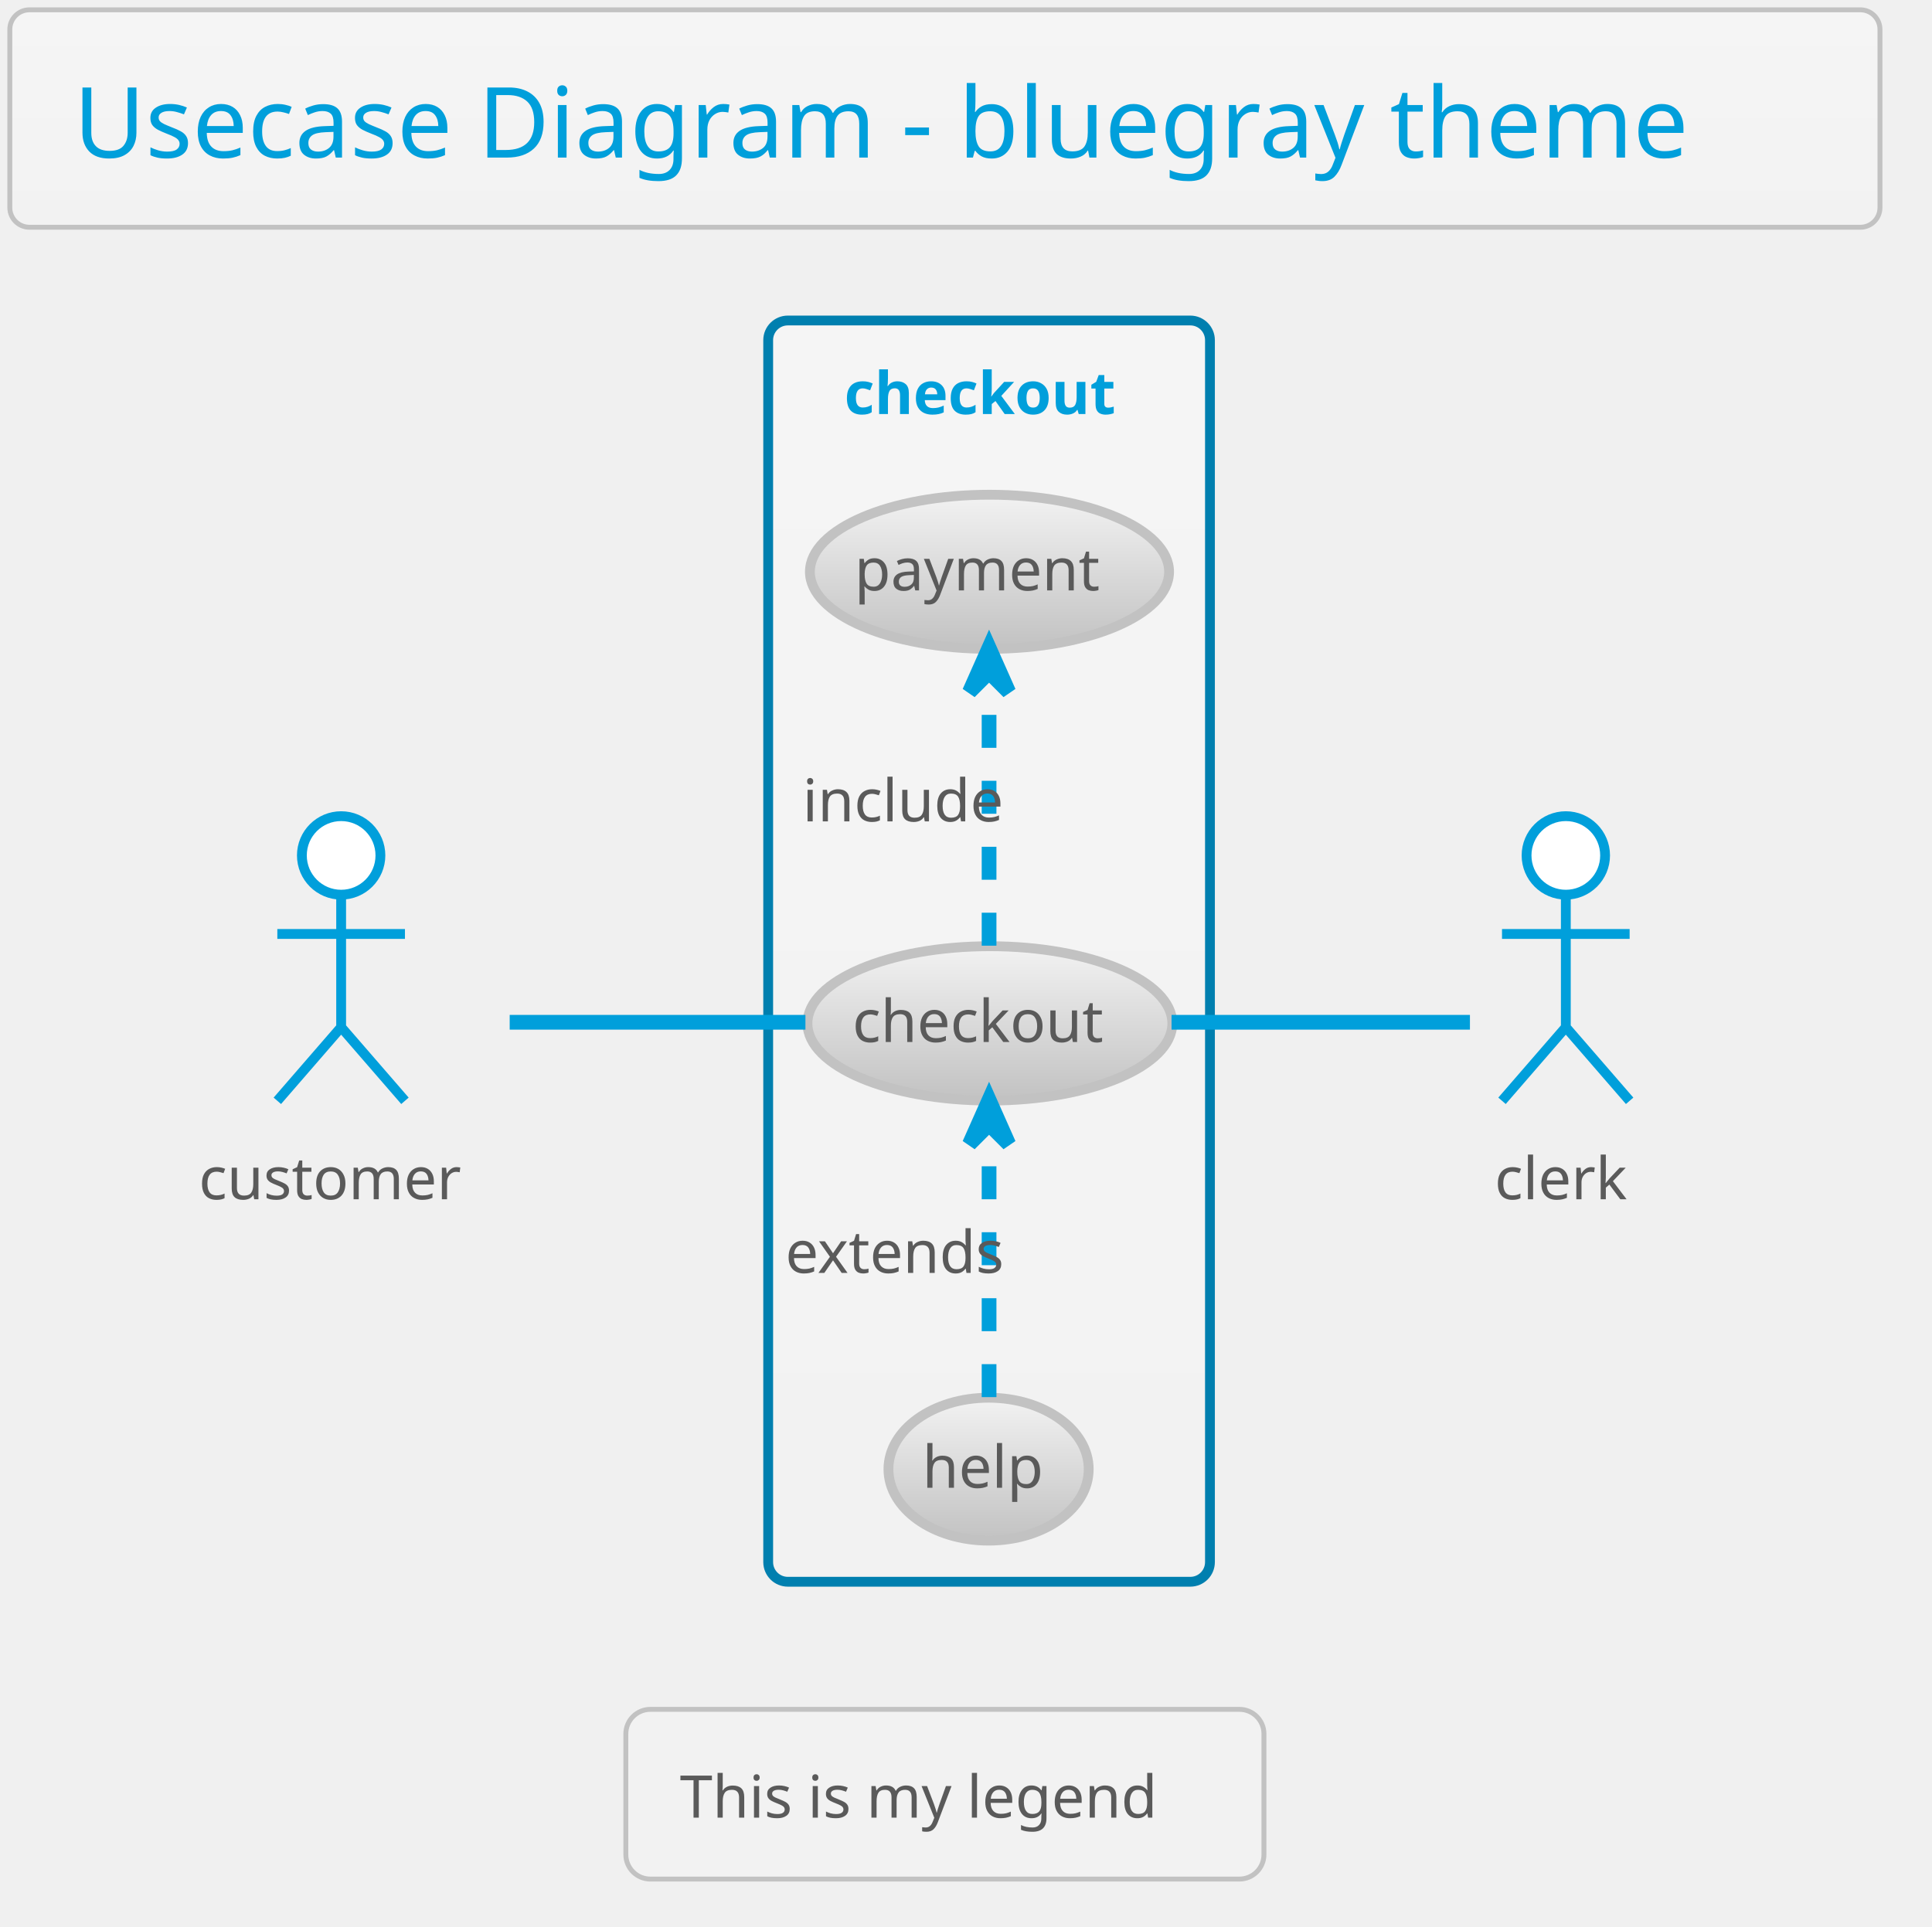
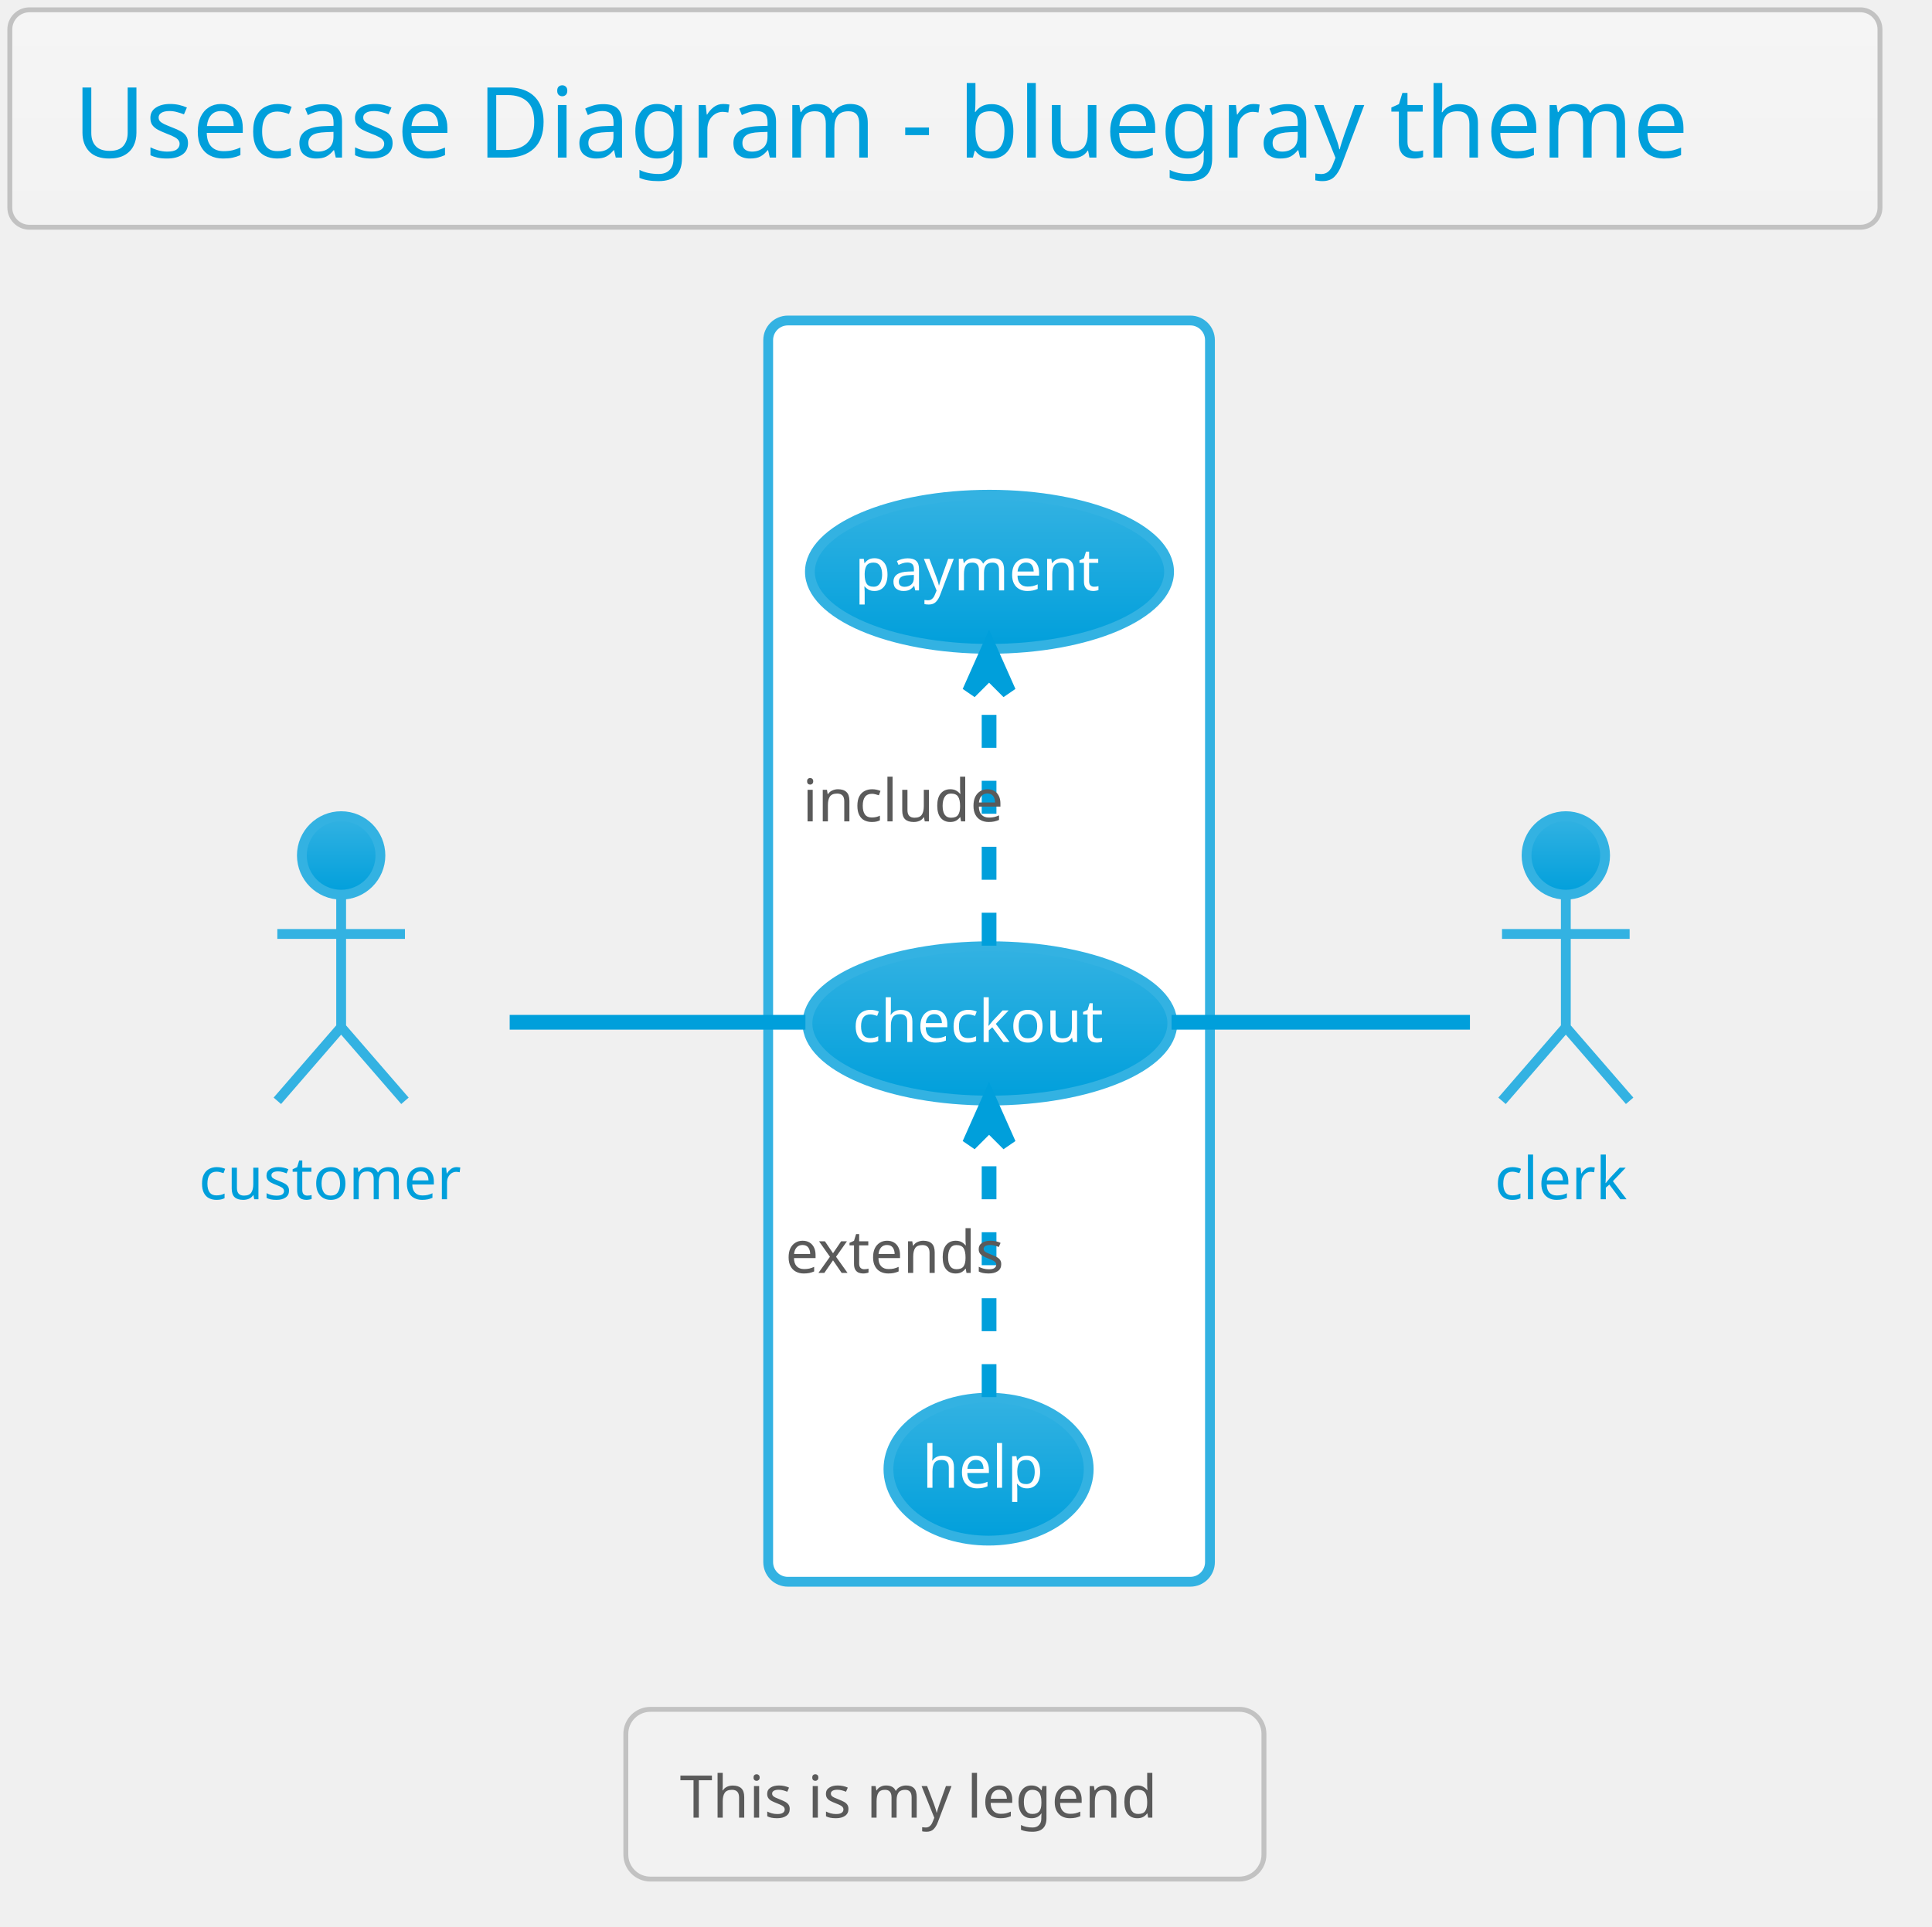
<svg xmlns="http://www.w3.org/2000/svg" contentScriptType="application/ecmascript" contentStyleType="text/css" height="409.375px" preserveAspectRatio="none" style="width:410px;height:409px;" version="1.1" viewBox="0 0 410 409" width="410.417px" zoomAndPan="magnify">
  <defs>
-     <linearGradient id="g1hbap6zuurozg0" x1="50%" x2="50%" y1="0%" y2="100%">
+     <linearGradient id="gxi2la8ul9bug0" x1="50%" x2="50%" y1="0%" y2="100%">
      <stop offset="0%" stop-color="#F5F5F5" />
      <stop offset="100%" stop-color="#F2F2F2" />
    </linearGradient>
-     <linearGradient id="g1hbap6zuurozg1" x1="50%" x2="50%" y1="0%" y2="100%">
-       <stop offset="0%" stop-color="#F2F2F2" />
-       <stop offset="100%" stop-color="#C2C2C2" />
+     <linearGradient id="gxi2la8ul9bug1" x1="50%" x2="50%" y1="0%" y2="100%">
+       <stop offset="0%" stop-color="#33B2E2" />
+       <stop offset="100%" stop-color="#009FDB" />
    </linearGradient>
  </defs>
  <g>
-     <rect fill="url(#g1hbap6zuurozg0)" height="46.153" rx="4.167" ry="4.167" style="stroke: #C2C2C2; stroke-width: 1.042;" width="396.875" x="2.083" y="2.083" />
+     <rect fill="url(#gxi2la8ul9bug0)" height="46.153" rx="4.167" ry="4.167" style="stroke: #C2C2C2; stroke-width: 1.042;" width="396.875" x="2.083" y="2.083" />
    <text fill="#009FDB" font-family="Verdana" font-size="20.833" lengthAdjust="spacingAndGlyphs" textLength="369.792" x="15.625" y="33.445">Usecase Diagram - bluegray theme</text>
-     <rect fill="url(#g1hbap6zuurozg0)" height="267.708" rx="4.167" ry="4.167" style="stroke: #007FAF; stroke-width: 2.083;" width="93.75" x="163.021" y="68.028" />
-     <text fill="#009FDB" font-family="Verdana" font-size="12.5" font-weight="bold" lengthAdjust="spacingAndGlyphs" textLength="61.458" x="179.167" y="87.887">checkout</text>
-     <ellipse cx="210.068" cy="217.221" fill="url(#g1hbap6zuurozg1)" rx="38.714" ry="16.381" style="stroke: #C2C2C2; stroke-width: 2.083;" />
-     <text fill="#5A5A5A" font-family="Verdana" font-size="12.5" lengthAdjust="spacingAndGlyphs" textLength="58.333" x="180.901" y="221.171">checkout</text>
-     <ellipse cx="209.985" cy="121.364" fill="url(#g1hbap6zuurozg1)" rx="38.11" ry="16.357" style="stroke: #C2C2C2; stroke-width: 2.083;" />
-     <text fill="#5A5A5A" font-family="Verdana" font-size="12.5" lengthAdjust="spacingAndGlyphs" textLength="57.292" x="181.339" y="125.314">payment</text>
-     <ellipse cx="209.79" cy="311.84" fill="url(#g1hbap6zuurozg1)" rx="21.248" ry="15.167" style="stroke: #C2C2C2; stroke-width: 2.083;" />
-     <text fill="#5A5A5A" font-family="Verdana" font-size="12.5" lengthAdjust="spacingAndGlyphs" textLength="28.125" x="195.727" y="315.79">help</text>
-     <ellipse cx="72.396" cy="181.569" fill="#FFFFFF" rx="8.333" ry="8.333" style="stroke: #009FDB; stroke-width: 2.083;" />
-     <path d="M72.396,189.903 L72.396,218.028 M58.854,198.236 L85.938,198.236 M72.396,218.028 L58.854,233.653 M72.396,218.028 L85.938,233.653 " fill="none" style="stroke: #009FDB; stroke-width: 2.083;" />
-     <text fill="#5A5A5A" font-family="Verdana" font-size="12.5" lengthAdjust="spacingAndGlyphs" textLength="60.417" x="42.188" y="254.553">customer</text>
-     <ellipse cx="332.292" cy="181.569" fill="#FFFFFF" rx="8.333" ry="8.333" style="stroke: #009FDB; stroke-width: 2.083;" />
-     <path d="M332.292,189.903 L332.292,218.028 M318.75,198.236 L345.833,198.236 M332.292,218.028 L318.75,233.653 M332.292,218.028 L345.833,233.653 " fill="none" style="stroke: #009FDB; stroke-width: 2.083;" />
-     <text fill="#5A5A5A" font-family="Verdana" font-size="12.5" lengthAdjust="spacingAndGlyphs" textLength="30.208" x="317.188" y="254.553">clerk</text>
+     <rect fill="#FFFFFF" height="267.708" rx="4.167" ry="4.167" style="stroke: #33B2E2; stroke-width: 2.083;" width="93.75" x="163.021" y="68.028" />
+     <text fill="#FFFFFF" font-family="Verdana" font-size="12.5" font-weight="bold" lengthAdjust="spacingAndGlyphs" textLength="61.458" x="179.167" y="87.887">checkout</text>
+     <ellipse cx="210.068" cy="217.221" fill="url(#gxi2la8ul9bug1)" rx="38.714" ry="16.381" style="stroke: #33B2E2; stroke-width: 2.083;" />
+     <text fill="#FFFFFF" font-family="Verdana" font-size="12.5" lengthAdjust="spacingAndGlyphs" textLength="58.333" x="180.901" y="221.171">checkout</text>
+     <ellipse cx="209.985" cy="121.364" fill="url(#gxi2la8ul9bug1)" rx="38.11" ry="16.357" style="stroke: #33B2E2; stroke-width: 2.083;" />
+     <text fill="#FFFFFF" font-family="Verdana" font-size="12.5" lengthAdjust="spacingAndGlyphs" textLength="57.292" x="181.339" y="125.314">payment</text>
+     <ellipse cx="209.79" cy="311.84" fill="url(#gxi2la8ul9bug1)" rx="21.248" ry="15.167" style="stroke: #33B2E2; stroke-width: 2.083;" />
+     <text fill="#FFFFFF" font-family="Verdana" font-size="12.5" lengthAdjust="spacingAndGlyphs" textLength="28.125" x="195.727" y="315.79">help</text>
+     <ellipse cx="72.396" cy="181.569" fill="url(#gxi2la8ul9bug1)" rx="8.333" ry="8.333" style="stroke: #33B2E2; stroke-width: 2.083;" />
+     <path d="M72.396,189.903 L72.396,218.028 M58.854,198.236 L85.938,198.236 M72.396,218.028 L58.854,233.653 M72.396,218.028 L85.938,233.653 " fill="none" style="stroke: #33B2E2; stroke-width: 2.083;" />
+     <text fill="#009FDB" font-family="Verdana" font-size="12.5" lengthAdjust="spacingAndGlyphs" textLength="60.417" x="42.188" y="254.553">customer</text>
+     <ellipse cx="332.292" cy="181.569" fill="url(#gxi2la8ul9bug1)" rx="8.333" ry="8.333" style="stroke: #33B2E2; stroke-width: 2.083;" />
+     <path d="M332.292,189.903 L332.292,218.028 M318.75,198.236 L345.833,198.236 M332.292,218.028 L318.75,233.653 M332.292,218.028 L345.833,233.653 " fill="none" style="stroke: #33B2E2; stroke-width: 2.083;" />
+     <text fill="#009FDB" font-family="Verdana" font-size="12.5" lengthAdjust="spacingAndGlyphs" textLength="30.208" x="317.188" y="254.553">clerk</text>
    <path d="M108.163,216.986 C127.42,216.986 151.2,216.986 170.926,216.986 " fill="none" id="customer-checkout" style="stroke: #009FDB; stroke-width: 3.125;" />
    <path d="M209.896,200.729 C209.896,184.759 209.896,160.295 209.896,142.709 " fill="none" id="checkout-&gt;payment" style="stroke: #009FDB; stroke-width: 3.125; stroke-dasharray: 7.0,7.0;" />
    <polygon fill="#009FDB" points="209.896,137.489,205.729,146.864,209.896,142.698,214.062,146.864,209.896,137.489" style="stroke: #009FDB; stroke-width: 3.125;" />
    <text fill="#5A5A5A" font-family="Verdana" font-size="12.5" lengthAdjust="spacingAndGlyphs" textLength="45.833" x="170.312" y="174.345">include</text>
    <path d="M209.896,296.548 C209.896,280.897 209.896,256.384 209.896,238.703 " fill="none" id="help-&gt;checkout" style="stroke: #009FDB; stroke-width: 3.125; stroke-dasharray: 7.0,7.0;" />
    <polygon fill="#009FDB" points="209.896,233.452,205.729,242.827,209.896,238.66,214.062,242.827,209.896,233.452" style="stroke: #009FDB; stroke-width: 3.125;" />
    <text fill="#5A5A5A" font-family="Verdana" font-size="12.5" lengthAdjust="spacingAndGlyphs" textLength="53.125" x="166.667" y="270.178">extends</text>
    <path d="M248.623,216.986 C269.633,216.986 294.748,216.986 311.943,216.986 " fill="none" id="checkout-clerk" style="stroke: #009FDB; stroke-width: 3.125;" />
    <rect fill="#F2F2F2" height="36.025" rx="5.208" ry="5.208" style="stroke: #C2C2C2; stroke-width: 1.042;" width="135.417" x="132.812" y="362.819" />
    <text fill="#5A5A5A" font-family="Verdana" font-size="12.5" lengthAdjust="spacingAndGlyphs" textLength="112.5" x="144.271" y="385.803">This is my legend</text>
  </g>
</svg>
